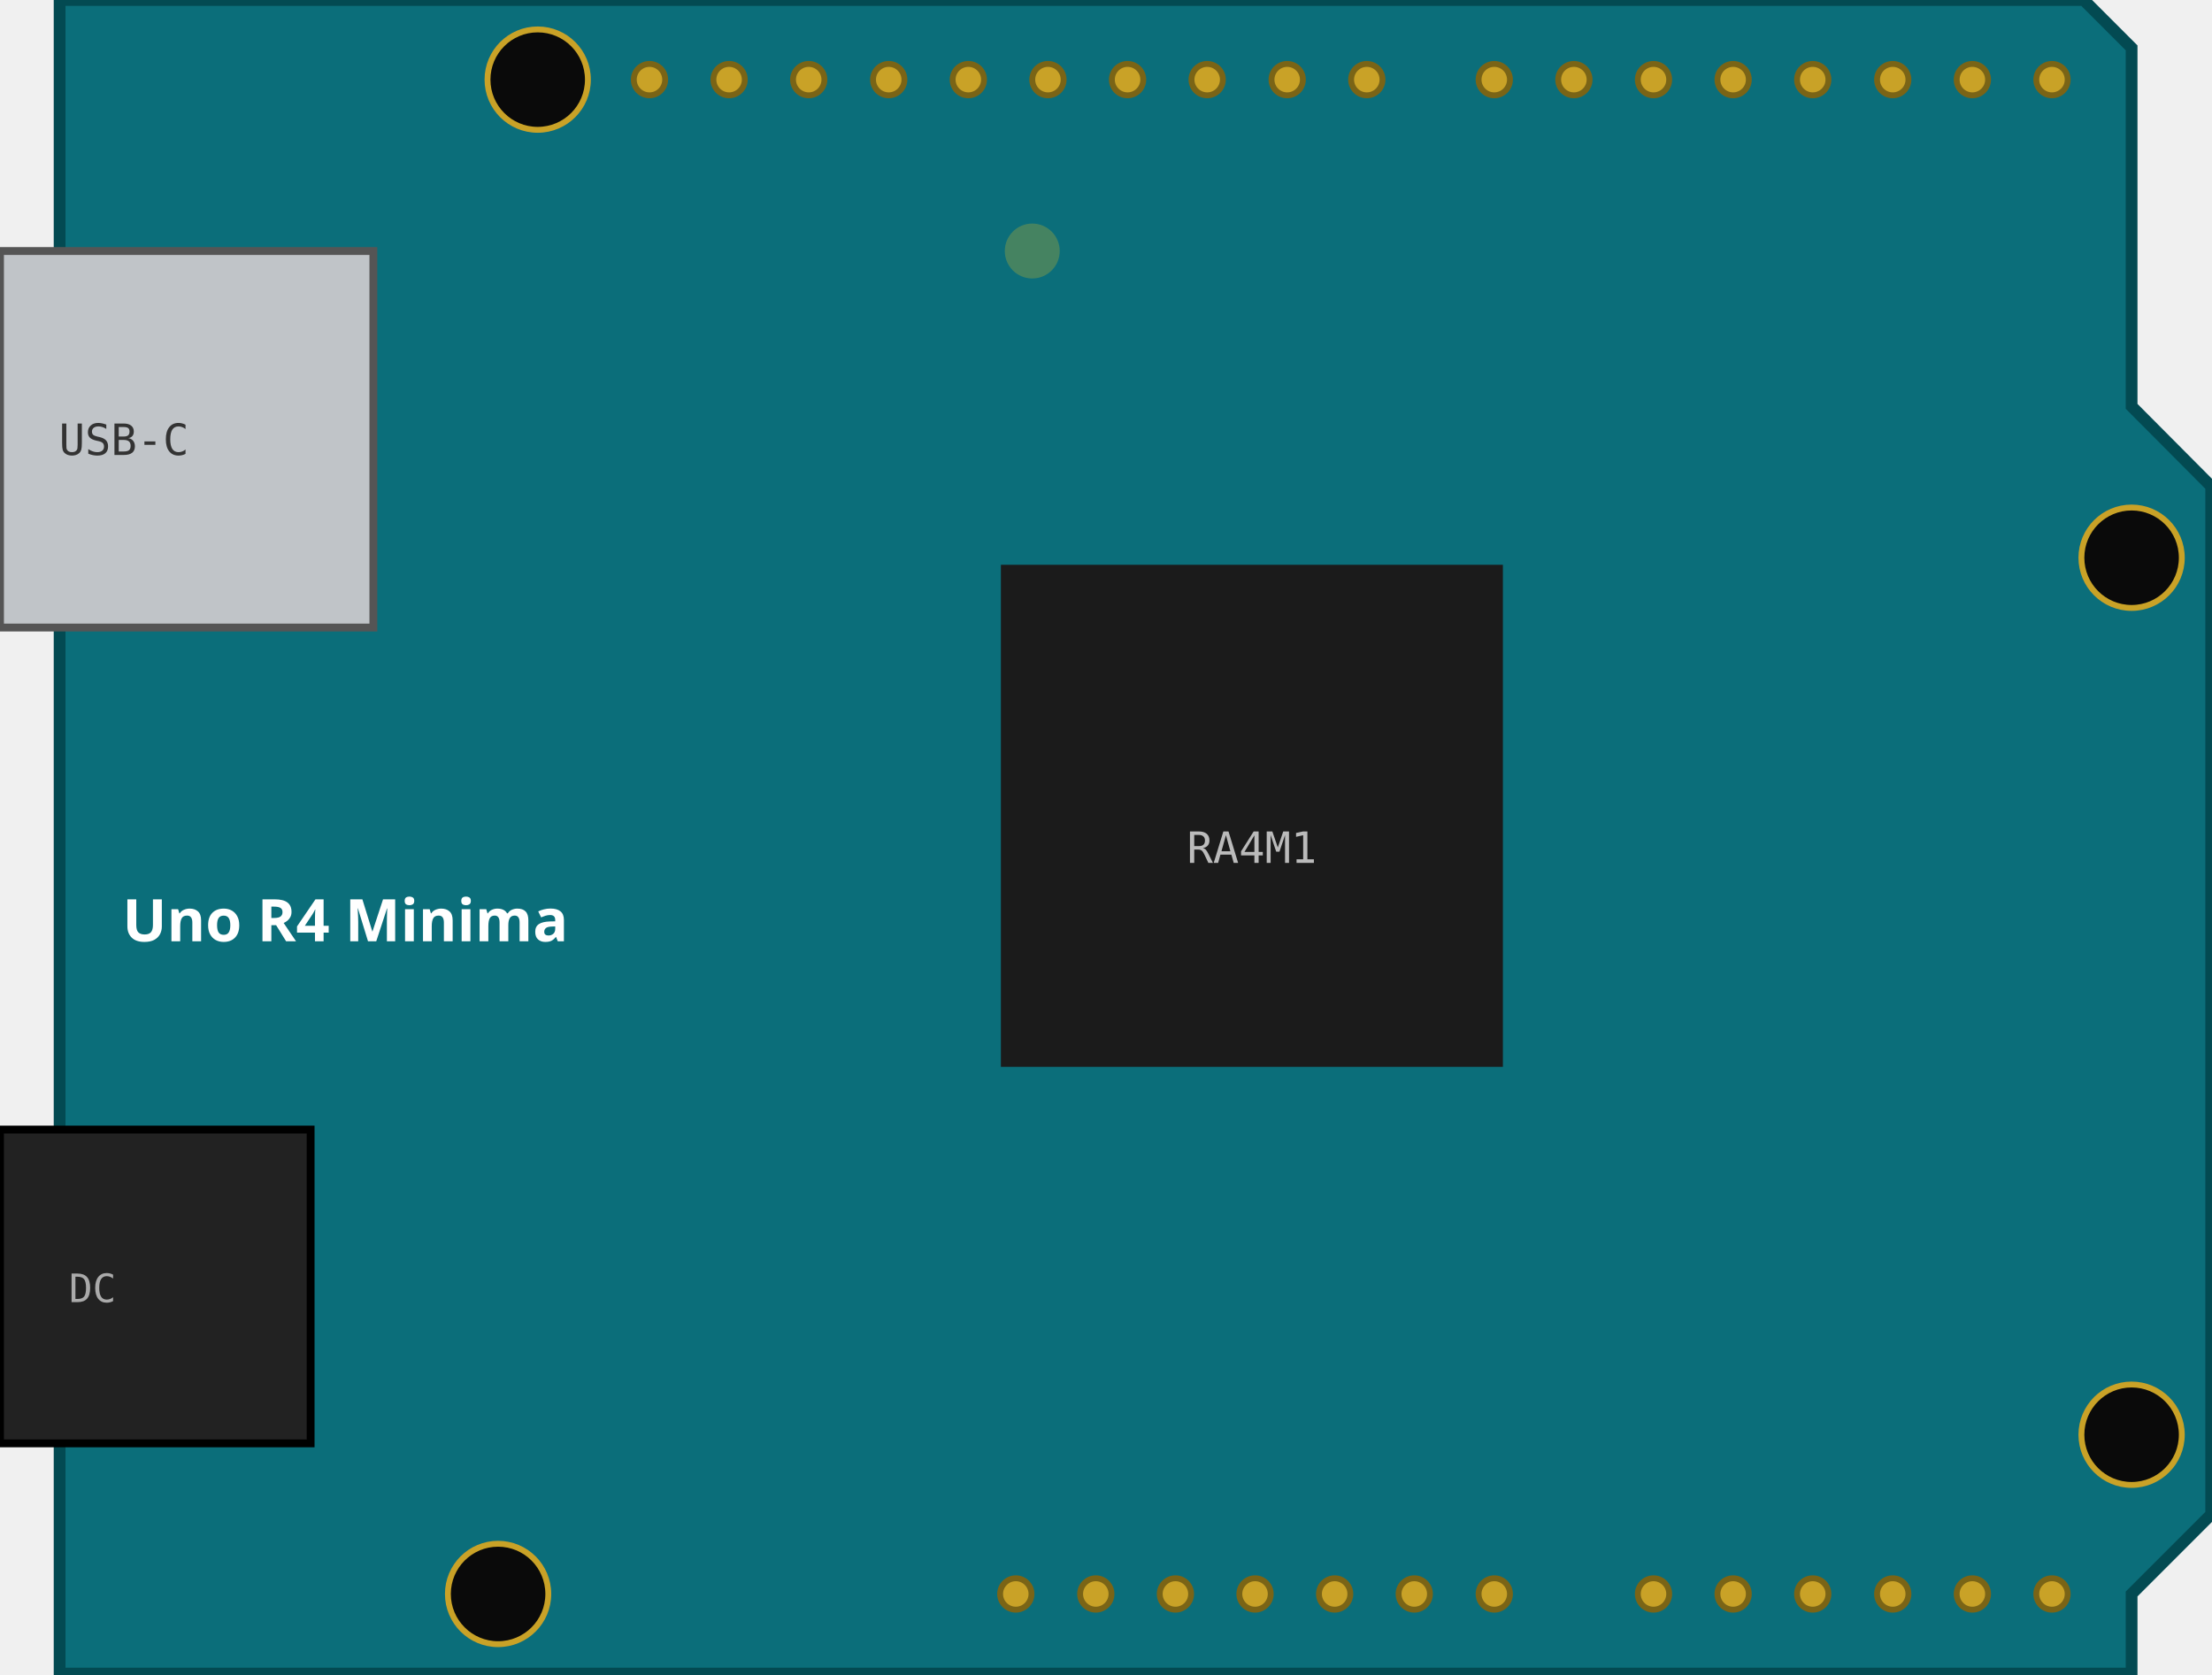
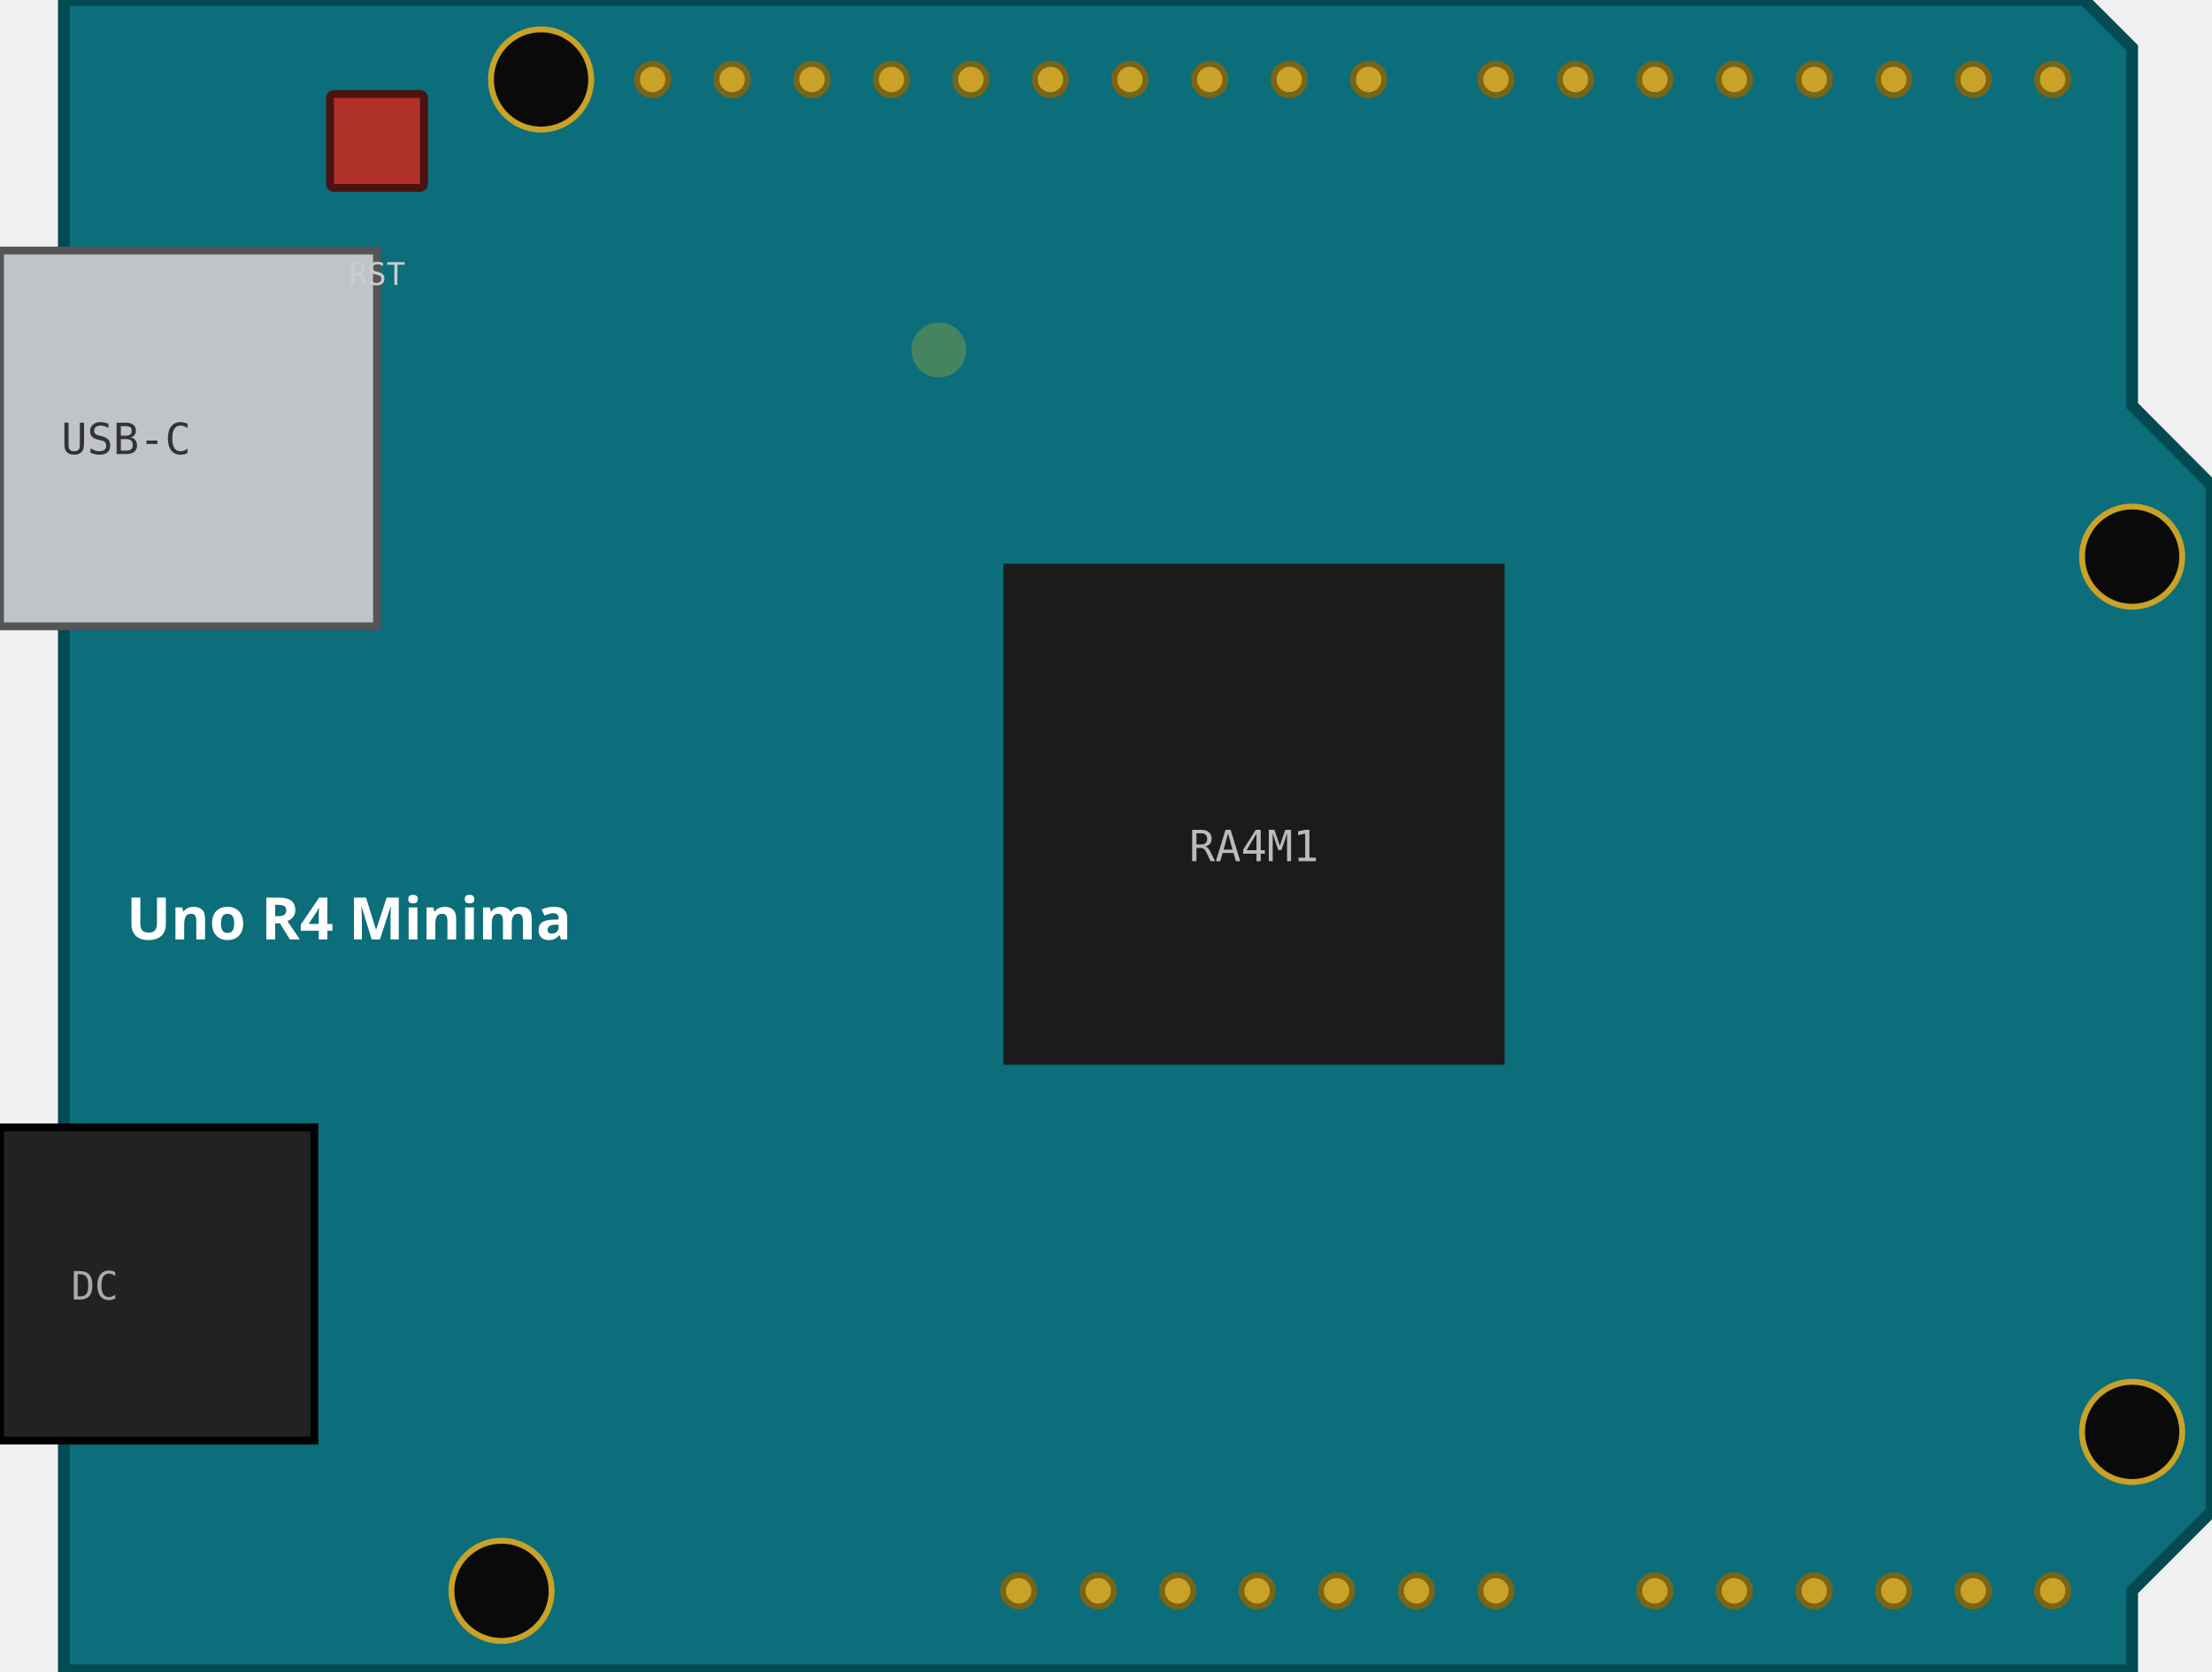
- <svg xmlns="http://www.w3.org/2000/svg" width="564" height="427" viewBox="0 0 564 427">
-   <polygon points="15.2,0.0 531.3,0.0 543.5,12.2 543.5,103.6 563.8,124.0 563.8,386.1 543.5,406.4 543.5,426.7 15.2,426.7" fill="#0b6e7a" stroke="#034a52" stroke-width="3" />
-   <rect x="0" y="64" width="95.2" height="96" fill="#c0c4c8" stroke="#555" stroke-width="2" />
-   <text x="31.6" y="116" text-anchor="middle" font-family="monospace" font-size="11" fill="#333">USB-C</text>
-   <rect x="0" y="288" width="79.2" height="80" fill="#222" stroke="#000" stroke-width="2" />
-   <text x="23.6" y="332" text-anchor="middle" font-family="monospace" font-size="10" fill="#aaa">DC</text>
-   <rect x="255.2" y="144" width="128" height="128" fill="#1b1b1b" />
-   <text x="319.2" y="220" text-anchor="middle" font-family="monospace" font-size="11" fill="#bbb">RA4M1</text>
-   <text x="31.2" y="240" font-family="sans-serif" font-size="15" font-weight="bold" fill="#fff">Uno R4 Minima</text>
-   <circle id="led" cx="263.2" cy="64" r="7" fill="#f5c518" opacity="0.25" />
-   <circle cx="127.0" cy="406.4" r="12.8" fill="#0a0a0a" stroke="#c9a227" stroke-width="1.5" />
-   <circle cx="137.1" cy="20.3" r="12.8" fill="#0a0a0a" stroke="#c9a227" stroke-width="1.5" />
-   <circle cx="543.5" cy="142.2" r="12.8" fill="#0a0a0a" stroke="#c9a227" stroke-width="1.5" />
-   <circle cx="543.5" cy="365.8" r="12.8" fill="#0a0a0a" stroke="#c9a227" stroke-width="1.5" />
-   <circle cx="165.6" cy="20.3" r="4" fill="#c9a227" stroke="#7a6416" stroke-width="1.5" />
-   <circle cx="185.9" cy="20.3" r="4" fill="#c9a227" stroke="#7a6416" stroke-width="1.5" />
-   <circle cx="206.2" cy="20.3" r="4" fill="#c9a227" stroke="#7a6416" stroke-width="1.5" />
-   <circle cx="226.6" cy="20.3" r="4" fill="#c9a227" stroke="#7a6416" stroke-width="1.5" />
-   <circle cx="246.9" cy="20.3" r="4" fill="#c9a227" stroke="#7a6416" stroke-width="1.5" />
-   <circle cx="267.2" cy="20.3" r="4" fill="#c9a227" stroke="#7a6416" stroke-width="1.5" />
-   <circle cx="287.5" cy="20.3" r="4" fill="#c9a227" stroke="#7a6416" stroke-width="1.5" />
-   <circle cx="307.8" cy="20.3" r="4" fill="#c9a227" stroke="#7a6416" stroke-width="1.5" />
-   <circle cx="328.2" cy="20.3" r="4" fill="#c9a227" stroke="#7a6416" stroke-width="1.5" />
-   <circle cx="348.5" cy="20.3" r="4" fill="#c9a227" stroke="#7a6416" stroke-width="1.5" />
-   <circle cx="381" cy="20.3" r="4" fill="#c9a227" stroke="#7a6416" stroke-width="1.5" />
-   <circle cx="401.3" cy="20.3" r="4" fill="#c9a227" stroke="#7a6416" stroke-width="1.5" />
-   <circle cx="421.6" cy="20.3" r="4" fill="#c9a227" stroke="#7a6416" stroke-width="1.5" />
-   <circle cx="441.9" cy="20.3" r="4" fill="#c9a227" stroke="#7a6416" stroke-width="1.5" />
-   <circle cx="462.2" cy="20.3" r="4" fill="#c9a227" stroke="#7a6416" stroke-width="1.5" />
-   <circle cx="482.6" cy="20.3" r="4" fill="#c9a227" stroke="#7a6416" stroke-width="1.5" />
-   <circle cx="502.9" cy="20.3" r="4" fill="#c9a227" stroke="#7a6416" stroke-width="1.5" />
-   <circle cx="523.2" cy="20.3" r="4" fill="#c9a227" stroke="#7a6416" stroke-width="1.5" />
-   <circle cx="259" cy="406.4" r="4" fill="#c9a227" stroke="#7a6416" stroke-width="1.5" />
-   <circle cx="279.4" cy="406.4" r="4" fill="#c9a227" stroke="#7a6416" stroke-width="1.5" />
-   <circle cx="299.7" cy="406.4" r="4" fill="#c9a227" stroke="#7a6416" stroke-width="1.5" />
-   <circle cx="320" cy="406.4" r="4" fill="#c9a227" stroke="#7a6416" stroke-width="1.5" />
-   <circle cx="340.3" cy="406.4" r="4" fill="#c9a227" stroke="#7a6416" stroke-width="1.5" />
-   <circle cx="360.6" cy="406.4" r="4" fill="#c9a227" stroke="#7a6416" stroke-width="1.5" />
-   <circle cx="381" cy="406.4" r="4" fill="#c9a227" stroke="#7a6416" stroke-width="1.5" />
-   <circle cx="421.6" cy="406.4" r="4" fill="#c9a227" stroke="#7a6416" stroke-width="1.5" />
-   <circle cx="441.9" cy="406.4" r="4" fill="#c9a227" stroke="#7a6416" stroke-width="1.5" />
-   <circle cx="462.2" cy="406.4" r="4" fill="#c9a227" stroke="#7a6416" stroke-width="1.5" />
-   <circle cx="482.6" cy="406.4" r="4" fill="#c9a227" stroke="#7a6416" stroke-width="1.5" />
-   <circle cx="502.9" cy="406.4" r="4" fill="#c9a227" stroke="#7a6416" stroke-width="1.5" />
-   <circle cx="523.2" cy="406.4" r="4" fill="#c9a227" stroke="#7a6416" stroke-width="1.5" />
+ <svg xmlns="http://www.w3.org/2000/svg" width="565" height="427" viewBox="0 0 565 427">
+   <polygon points="16.3,0.0 532.4,0.0 544.6,12.2 544.6,103.6 564.9,124.0 564.9,386.1 544.6,406.4 544.6,426.7 16.3,426.7" fill="#0b6e7a" stroke="#034a52" stroke-width="3" />
+   <rect x="0" y="64" width="96.3" height="96" fill="#c0c4c8" stroke="#555" stroke-width="2" />
+   <text x="32.2" y="116" text-anchor="middle" font-family="monospace" font-size="11" fill="#333">USB-C</text>
+   <rect x="0" y="288" width="80.3" height="80" fill="#222" stroke="#000" stroke-width="2" />
+   <text x="24.2" y="332" text-anchor="middle" font-family="monospace" font-size="10" fill="#aaa">DC</text>
+   <rect x="256.3" y="144" width="128" height="128" fill="#1b1b1b" />
+   <text x="320.3" y="220" text-anchor="middle" font-family="monospace" font-size="11" fill="#bbb">RA4M1</text>
+   <text x="32.3" y="240" font-family="sans-serif" font-size="15" font-weight="bold" fill="#fff">Uno R4 Minima</text>
+   <circle id="led" cx="239.8" cy="89.4" r="7" fill="#f5c518" opacity="0.25" />
+   <rect x="84.3" y="24" width="24" height="24" rx="1" fill="#b0302a" stroke="#4a1210" stroke-width="2" />
+   <text x="96.3" y="72.8" text-anchor="middle" font-family="monospace" font-size="8" fill="#ccc">RST</text>
+   <circle cx="128.1" cy="406.4" r="12.8" fill="#0a0a0a" stroke="#c9a227" stroke-width="1.5" />
+   <circle cx="138.2" cy="20.3" r="12.8" fill="#0a0a0a" stroke="#c9a227" stroke-width="1.5" />
+   <circle cx="544.6" cy="142.2" r="12.8" fill="#0a0a0a" stroke="#c9a227" stroke-width="1.5" />
+   <circle cx="544.6" cy="365.8" r="12.8" fill="#0a0a0a" stroke="#c9a227" stroke-width="1.5" />
+   <circle cx="166.7" cy="20.3" r="4" fill="#c9a227" stroke="#7a6416" stroke-width="1.5" />
+   <circle cx="187" cy="20.3" r="4" fill="#c9a227" stroke="#7a6416" stroke-width="1.5" />
+   <circle cx="207.4" cy="20.3" r="4" fill="#c9a227" stroke="#7a6416" stroke-width="1.5" />
+   <circle cx="227.7" cy="20.3" r="4" fill="#c9a227" stroke="#7a6416" stroke-width="1.5" />
+   <circle cx="248" cy="20.3" r="4" fill="#c9a227" stroke="#7a6416" stroke-width="1.5" />
+   <circle cx="268.3" cy="20.3" r="4" fill="#c9a227" stroke="#7a6416" stroke-width="1.5" />
+   <circle cx="288.6" cy="20.3" r="4" fill="#c9a227" stroke="#7a6416" stroke-width="1.5" />
+   <circle cx="309" cy="20.3" r="4" fill="#c9a227" stroke="#7a6416" stroke-width="1.5" />
+   <circle cx="329.3" cy="20.3" r="4" fill="#c9a227" stroke="#7a6416" stroke-width="1.5" />
+   <circle cx="349.6" cy="20.3" r="4" fill="#c9a227" stroke="#7a6416" stroke-width="1.5" />
+   <circle cx="382.1" cy="20.3" r="4" fill="#c9a227" stroke="#7a6416" stroke-width="1.5" />
+   <circle cx="402.4" cy="20.3" r="4" fill="#c9a227" stroke="#7a6416" stroke-width="1.5" />
+   <circle cx="422.7" cy="20.3" r="4" fill="#c9a227" stroke="#7a6416" stroke-width="1.5" />
+   <circle cx="443" cy="20.3" r="4" fill="#c9a227" stroke="#7a6416" stroke-width="1.5" />
+   <circle cx="463.4" cy="20.3" r="4" fill="#c9a227" stroke="#7a6416" stroke-width="1.5" />
+   <circle cx="483.7" cy="20.3" r="4" fill="#c9a227" stroke="#7a6416" stroke-width="1.5" />
+   <circle cx="504" cy="20.3" r="4" fill="#c9a227" stroke="#7a6416" stroke-width="1.5" />
+   <circle cx="524.3" cy="20.3" r="4" fill="#c9a227" stroke="#7a6416" stroke-width="1.5" />
+   <circle cx="260.2" cy="406.4" r="4" fill="#c9a227" stroke="#7a6416" stroke-width="1.5" />
+   <circle cx="280.5" cy="406.4" r="4" fill="#c9a227" stroke="#7a6416" stroke-width="1.5" />
+   <circle cx="300.8" cy="406.4" r="4" fill="#c9a227" stroke="#7a6416" stroke-width="1.5" />
+   <circle cx="321.1" cy="406.4" r="4" fill="#c9a227" stroke="#7a6416" stroke-width="1.5" />
+   <circle cx="341.4" cy="406.4" r="4" fill="#c9a227" stroke="#7a6416" stroke-width="1.5" />
+   <circle cx="361.8" cy="406.4" r="4" fill="#c9a227" stroke="#7a6416" stroke-width="1.5" />
+   <circle cx="382.1" cy="406.4" r="4" fill="#c9a227" stroke="#7a6416" stroke-width="1.5" />
+   <circle cx="422.7" cy="406.4" r="4" fill="#c9a227" stroke="#7a6416" stroke-width="1.5" />
+   <circle cx="443" cy="406.4" r="4" fill="#c9a227" stroke="#7a6416" stroke-width="1.5" />
+   <circle cx="463.4" cy="406.4" r="4" fill="#c9a227" stroke="#7a6416" stroke-width="1.5" />
+   <circle cx="483.7" cy="406.4" r="4" fill="#c9a227" stroke="#7a6416" stroke-width="1.5" />
+   <circle cx="504" cy="406.4" r="4" fill="#c9a227" stroke="#7a6416" stroke-width="1.5" />
+   <circle cx="524.3" cy="406.4" r="4" fill="#c9a227" stroke="#7a6416" stroke-width="1.5" />
</svg>
